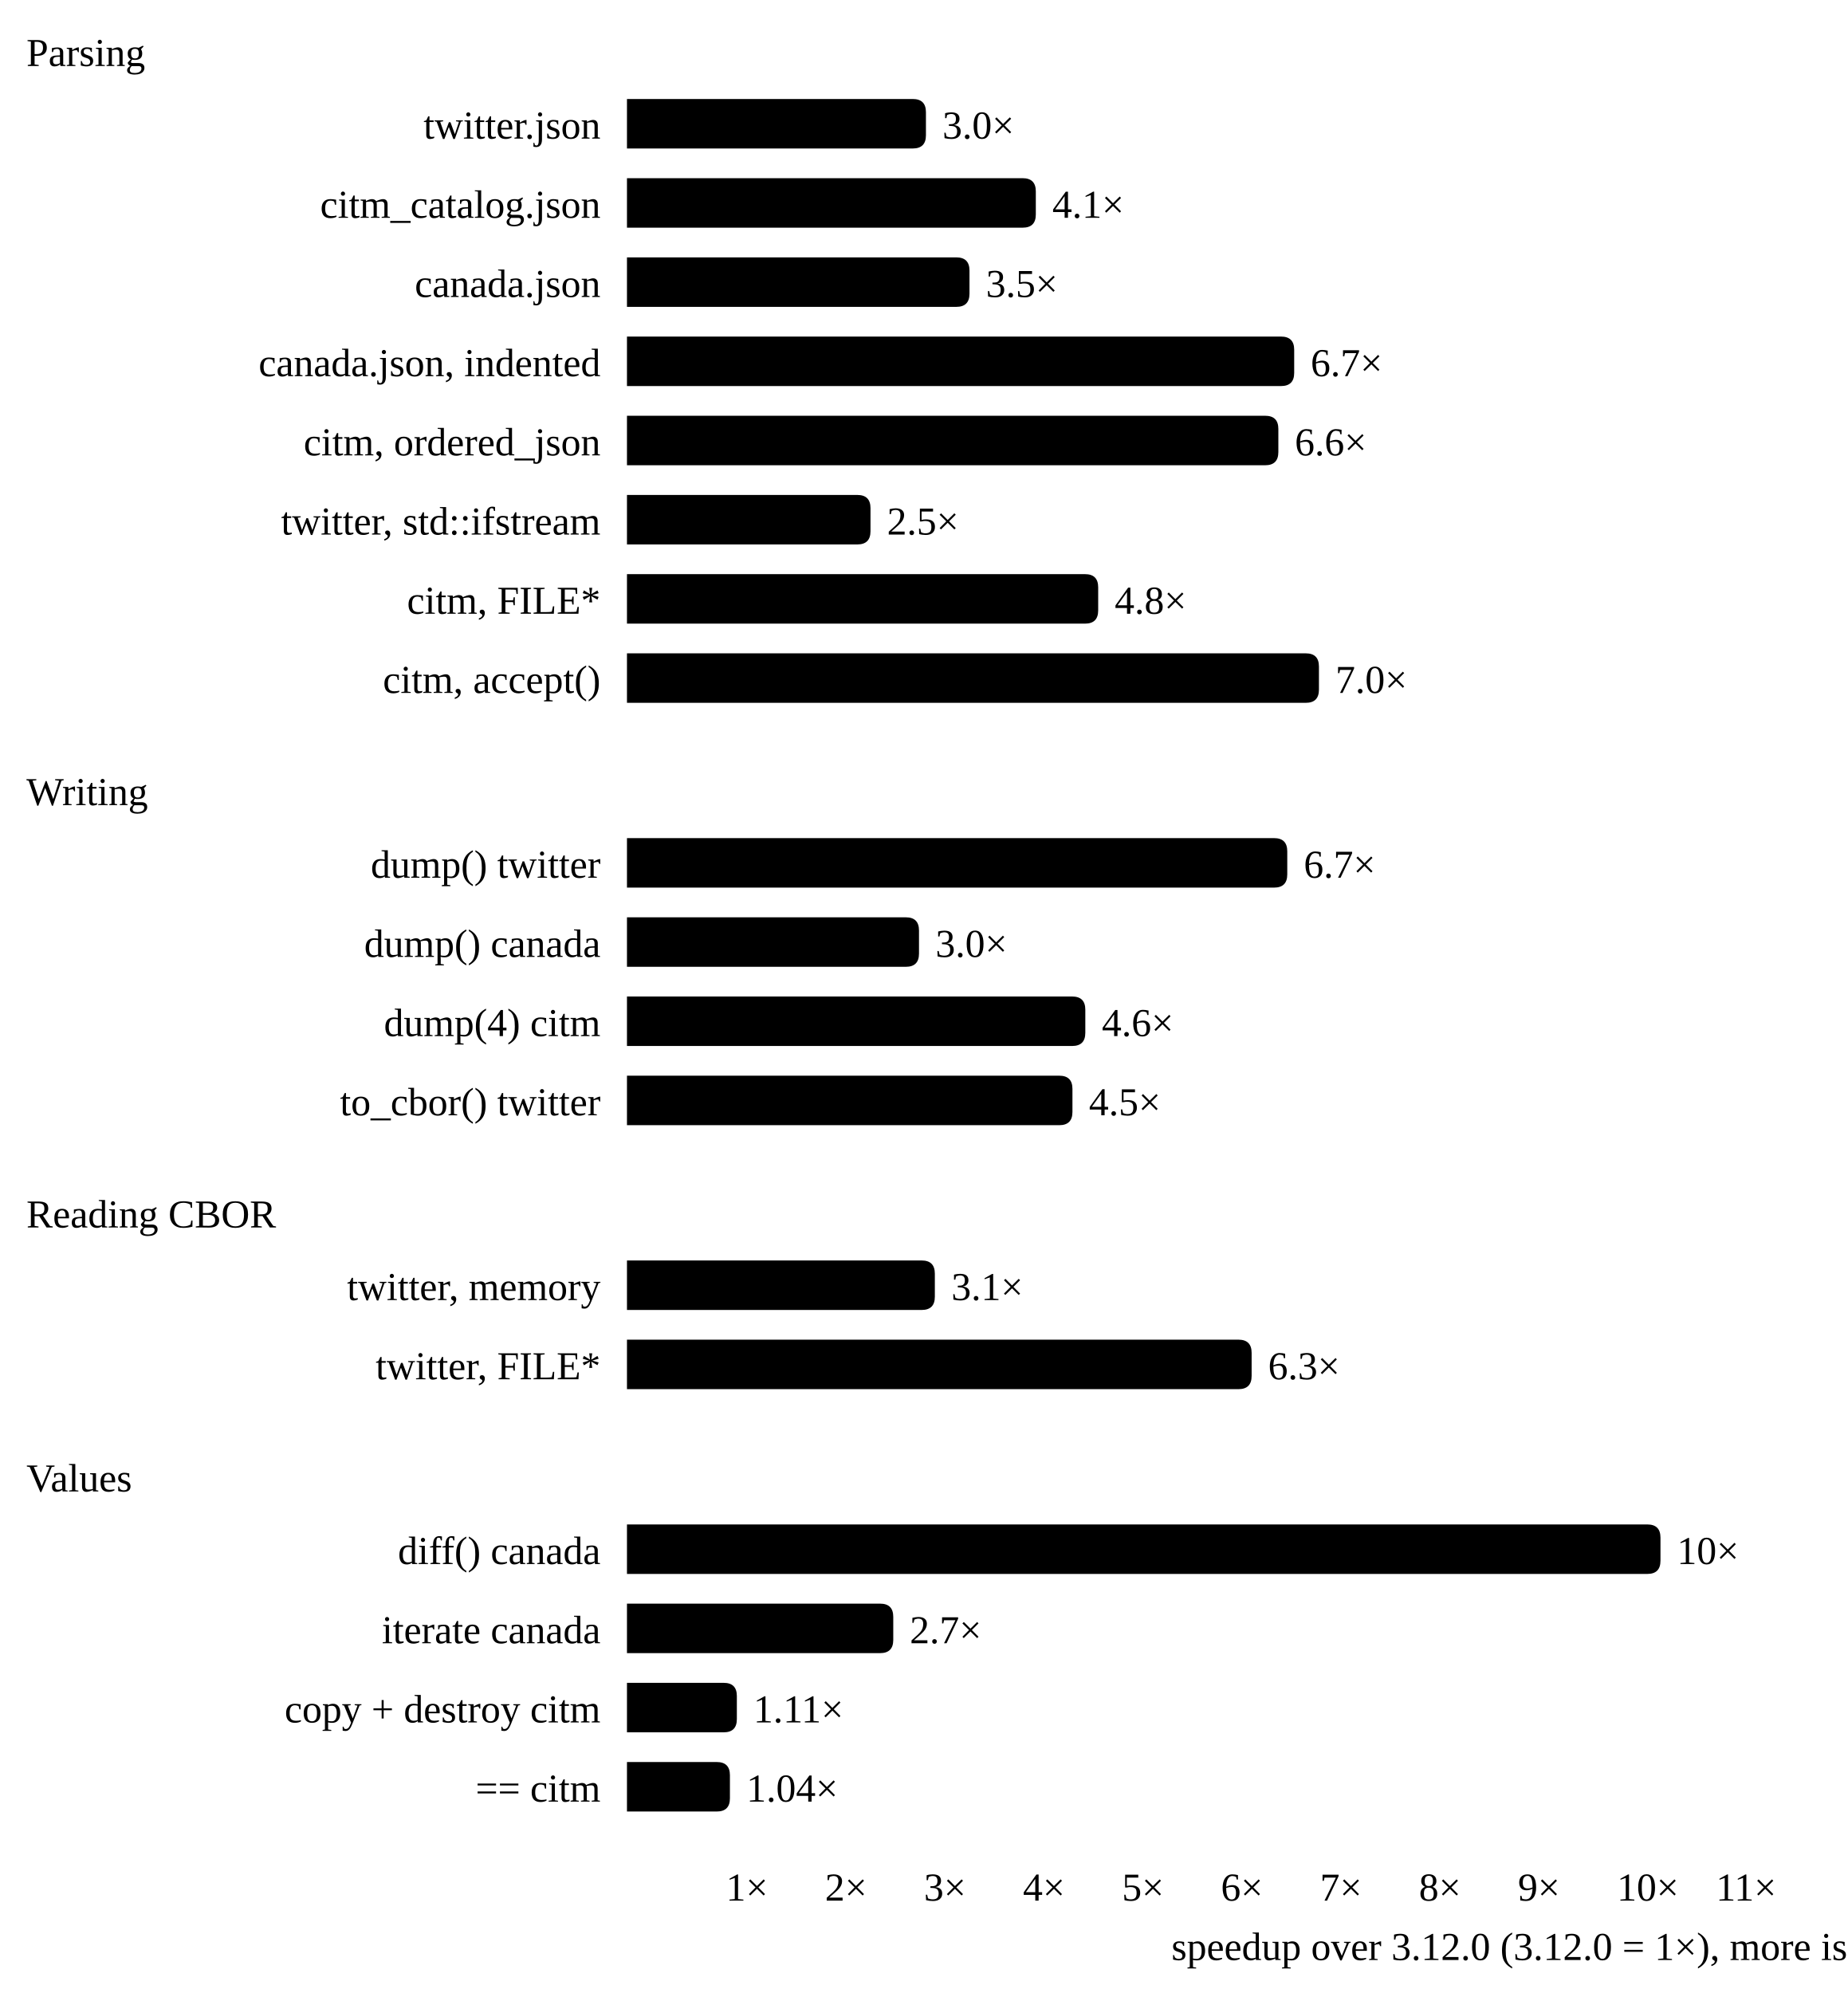
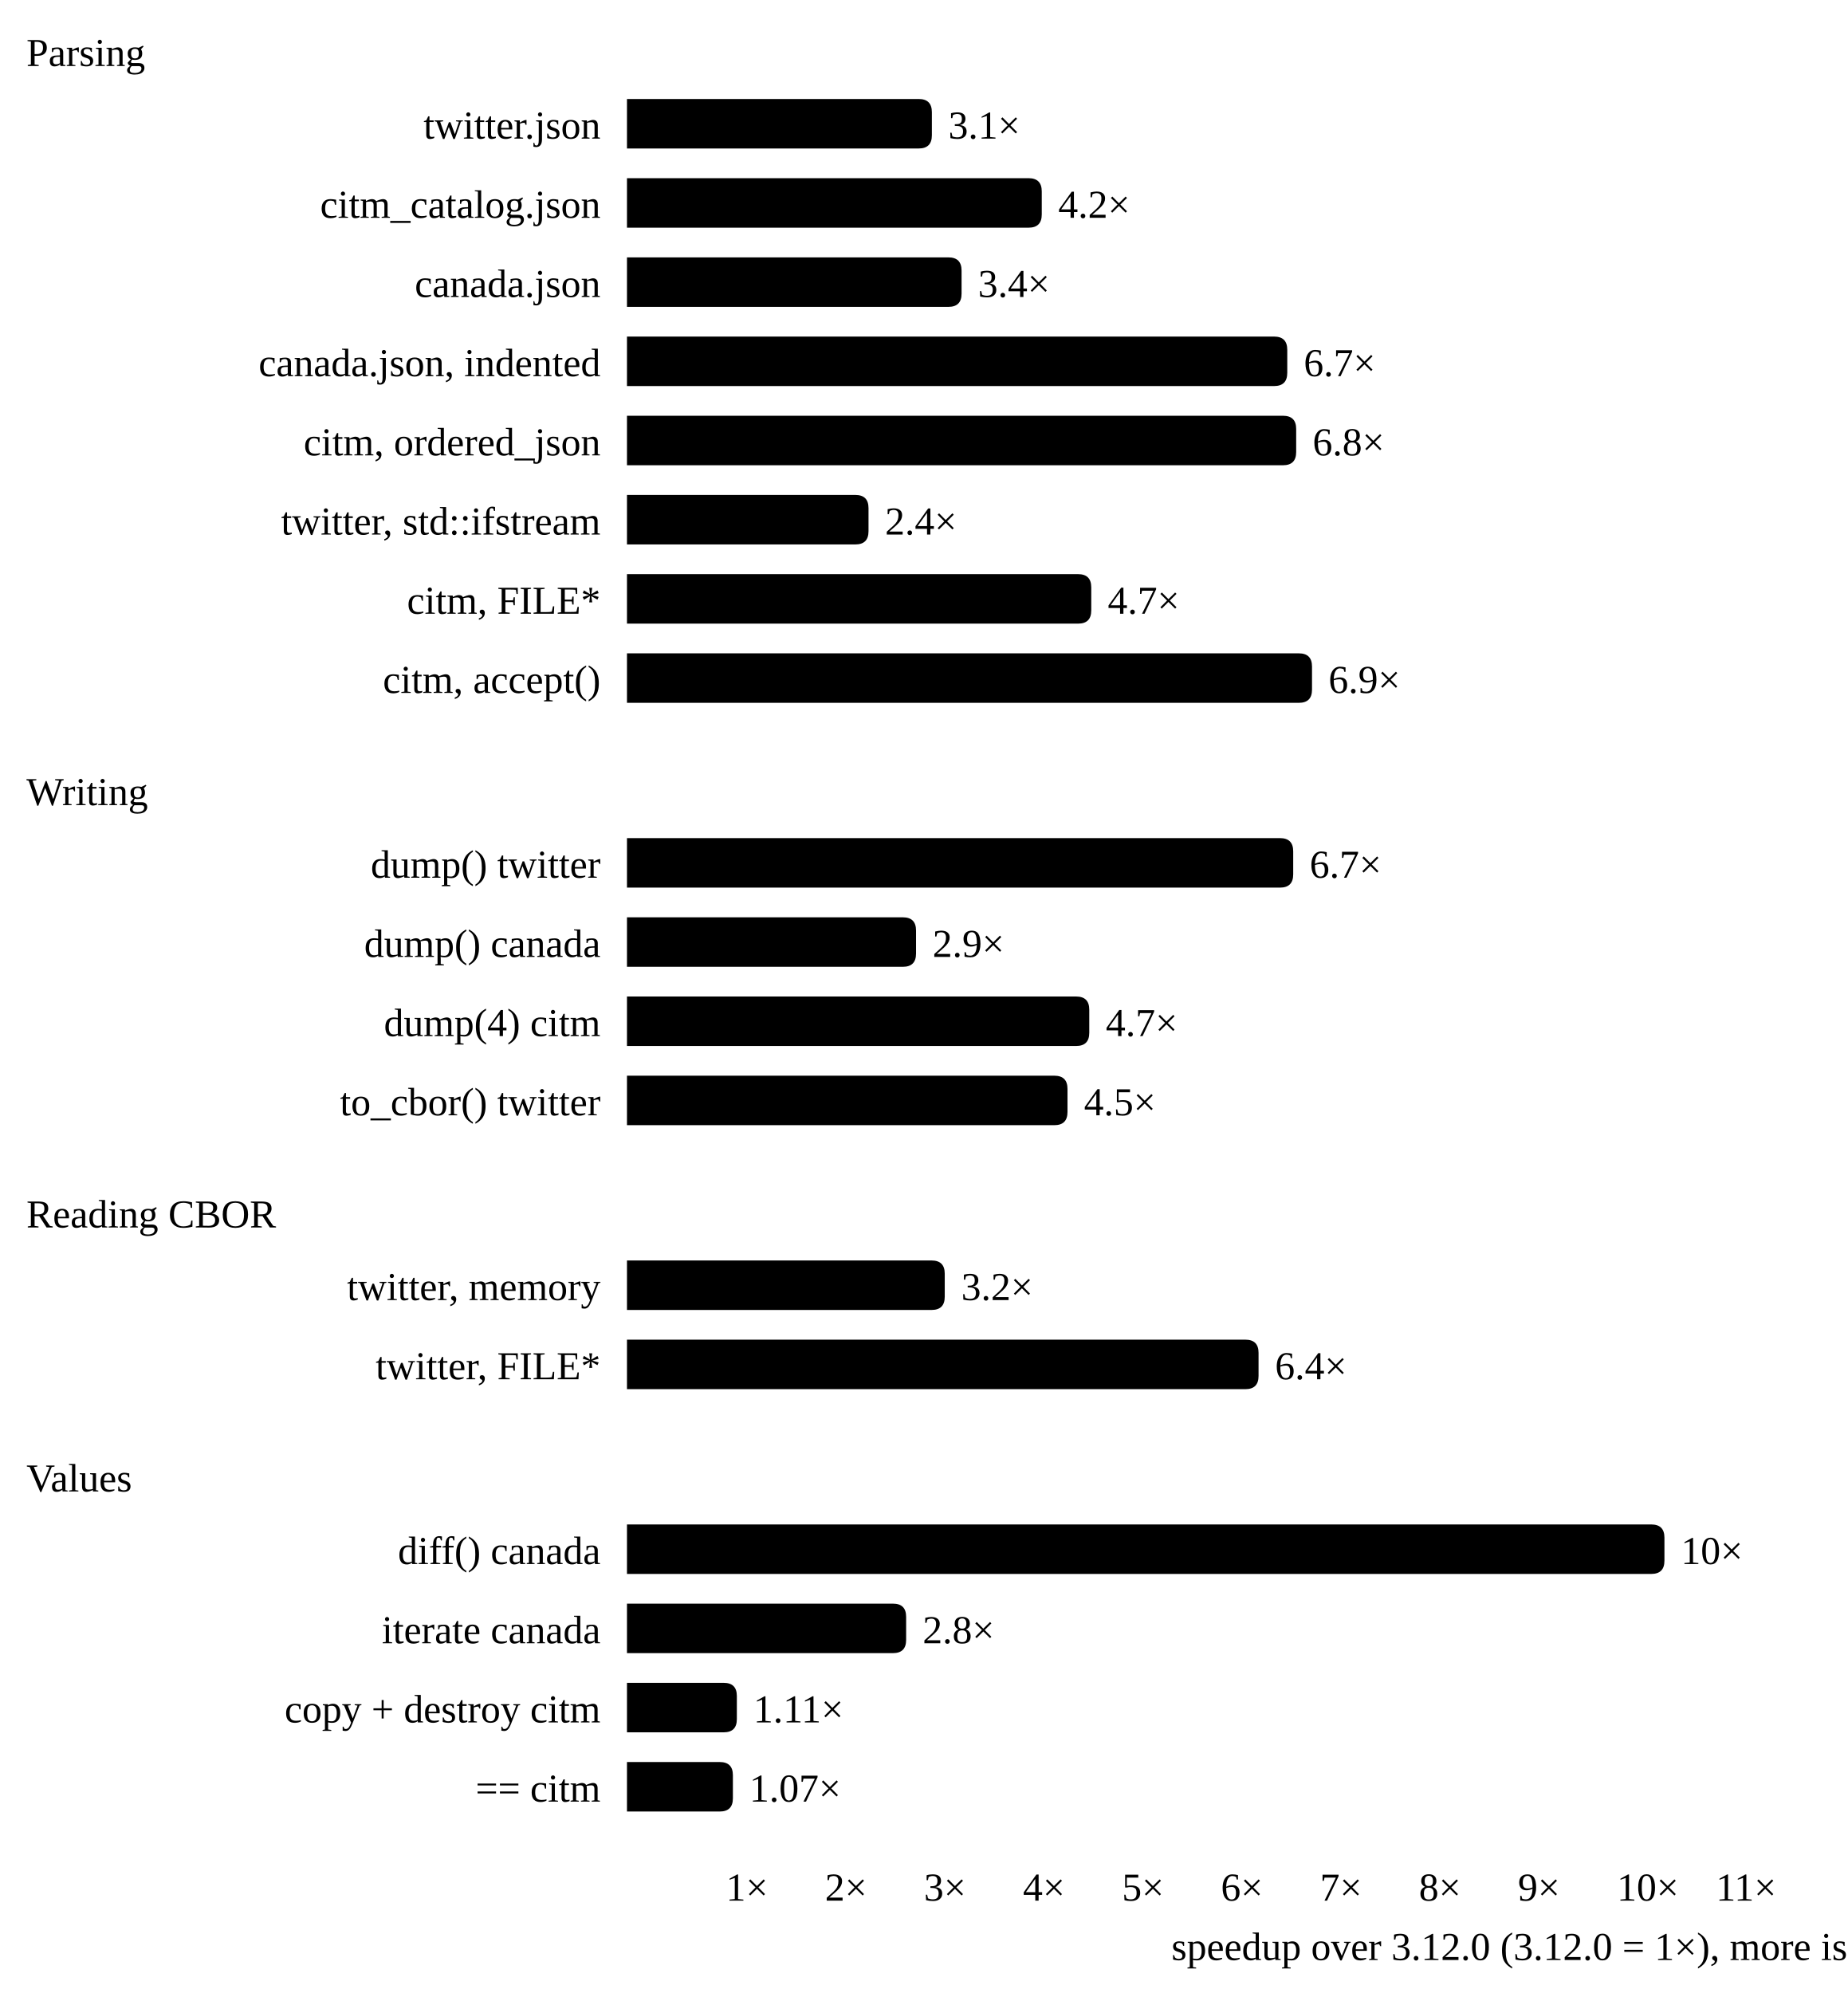
<svg xmlns="http://www.w3.org/2000/svg" class="nj-fig nj-charts nj-charts--blog" viewBox="0 0 560 604" role="img" aria-labelledby="nj-blog-overview nj-blog-overview-d">
  <text class="nj-charts-panel" x="8" y="20">Parsing</text>
  <text class="nj-charts-panel" x="8" y="244">Writing</text>
  <text class="nj-charts-panel" x="8" y="372">Reading C​BOR</text>
  <text class="nj-charts-panel" x="8" y="452">Values</text>
  <line class="nj-charts-grid" x1="220" y1="8" x2="220" y2="560" />
  <text class="nj-charts-tick" x="220" y="576">1×</text>
  <line class="nj-charts-grid" x1="250" y1="8" x2="250" y2="560" />
  <text class="nj-charts-tick" x="250" y="576">2×</text>
  <line class="nj-charts-grid" x1="280" y1="8" x2="280" y2="560" />
  <text class="nj-charts-tick" x="280" y="576">3×</text>
  <line class="nj-charts-grid" x1="310" y1="8" x2="310" y2="560" />
  <text class="nj-charts-tick" x="310" y="576">4×</text>
  <line class="nj-charts-grid" x1="340" y1="8" x2="340" y2="560" />
  <text class="nj-charts-tick" x="340" y="576">5×</text>
  <line class="nj-charts-grid" x1="370" y1="8" x2="370" y2="560" />
  <text class="nj-charts-tick" x="370" y="576">6×</text>
  <line class="nj-charts-grid" x1="400" y1="8" x2="400" y2="560" />
  <text class="nj-charts-tick" x="400" y="576">7×</text>
  <line class="nj-charts-grid" x1="430" y1="8" x2="430" y2="560" />
  <text class="nj-charts-tick" x="430" y="576">8×</text>
  <line class="nj-charts-grid" x1="460" y1="8" x2="460" y2="560" />
  <text class="nj-charts-tick" x="460" y="576">9×</text>
  <line class="nj-charts-grid" x1="490" y1="8" x2="490" y2="560" />
  <text class="nj-charts-tick" x="490" y="576">10×</text>
  <line class="nj-charts-grid" x1="520" y1="8" x2="520" y2="560" />
  <text class="nj-charts-tick" x="520" y="576">11×</text>
  <text class="nj-charts-rowlabel nj-charts-tick--r" x="182" y="42" text-anchor="end">twitter.json</text>
-   <path class="nj-charts-c1" d="M190 30 H276.6 Q280.6 30 280.6 34 V41 Q280.6 45 276.6 45 H190 Z" />
-   <text class="nj-charts-val" x="285.6" y="42">3.0×</text>
+   <path class="nj-charts-c1" d="M190 30 H278.4 Q282.4 30 282.4 34 V41 Q282.4 45 278.4 45 H190 Z" />
+   <text class="nj-charts-val" x="287.4" y="42">3.1×</text>
  <text class="nj-charts-rowlabel nj-charts-tick--r" x="182" y="66" text-anchor="end">citm_catalog.json</text>
-   <path class="nj-charts-c1" d="M190 54 H309.9 Q313.9 54 313.9 58 V65 Q313.9 69 309.9 69 H190 Z" />
-   <text class="nj-charts-val" x="318.9" y="66">4.1×</text>
+   <path class="nj-charts-c1" d="M190 54 H311.7 Q315.7 54 315.7 58 V65 Q315.7 69 311.7 69 H190 Z" />
+   <text class="nj-charts-val" x="320.7" y="66">4.2×</text>
  <text class="nj-charts-rowlabel nj-charts-tick--r" x="182" y="90" text-anchor="end">canada.json</text>
-   <path class="nj-charts-c1" d="M190 78 H289.8 Q293.8 78 293.8 82 V89 Q293.8 93 289.8 93 H190 Z" />
-   <text class="nj-charts-val" x="298.8" y="90">3.5×</text>
+   <path class="nj-charts-c1" d="M190 78 H287.4 Q291.4 78 291.4 82 V89 Q291.4 93 287.4 93 H190 Z" />
+   <text class="nj-charts-val" x="296.4" y="90">3.4×</text>
  <text class="nj-charts-rowlabel nj-charts-tick--r" x="182" y="114" text-anchor="end">canada.json, indented</text>
-   <path class="nj-charts-c1" d="M190 102 H388.2 Q392.2 102 392.2 106 V113 Q392.2 117 388.2 117 H190 Z" />
-   <text class="nj-charts-val" x="397.2" y="114">6.7×</text>
+   <path class="nj-charts-c1" d="M190 102 H386.1 Q390.1 102 390.1 106 V113 Q390.1 117 386.1 117 H190 Z" />
+   <text class="nj-charts-val" x="395.1" y="114">6.7×</text>
  <text class="nj-charts-rowlabel nj-charts-tick--r" x="182" y="138" text-anchor="end">citm, ordered_json</text>
-   <path class="nj-charts-c1" d="M190 126 H383.4 Q387.4 126 387.4 130 V137 Q387.4 141 383.4 141 H190 Z" />
-   <text class="nj-charts-val" x="392.4" y="138">6.6×</text>
+   <path class="nj-charts-c1" d="M190 126 H388.8 Q392.8 126 392.8 130 V137 Q392.8 141 388.8 141 H190 Z" />
+   <text class="nj-charts-val" x="397.8" y="138">6.8×</text>
  <text class="nj-charts-rowlabel nj-charts-tick--r" x="182" y="162" text-anchor="end">twitter, std::ifstream</text>
-   <path class="nj-charts-c1" d="M190 150 H259.8 Q263.8 150 263.8 154 V161 Q263.8 165 259.8 165 H190 Z" />
-   <text class="nj-charts-val" x="268.8" y="162">2.5×</text>
+   <path class="nj-charts-c1" d="M190 150 H259.2 Q263.2 150 263.2 154 V161 Q263.2 165 259.2 165 H190 Z" />
+   <text class="nj-charts-val" x="268.2" y="162">2.4×</text>
  <text class="nj-charts-rowlabel nj-charts-tick--r" x="182" y="186" text-anchor="end">citm, FILE*</text>
-   <path class="nj-charts-c1" d="M190 174 H328.8 Q332.8 174 332.8 178 V185 Q332.8 189 328.8 189 H190 Z" />
-   <text class="nj-charts-val" x="337.8" y="186">4.8×</text>
+   <path class="nj-charts-c1" d="M190 174 H326.7 Q330.7 174 330.7 178 V185 Q330.7 189 326.7 189 H190 Z" />
+   <text class="nj-charts-val" x="335.7" y="186">4.7×</text>
  <text class="nj-charts-rowlabel nj-charts-tick--r" x="182" y="210" text-anchor="end">citm, accept()</text>
-   <path class="nj-charts-c1" d="M190 198 H395.7 Q399.7 198 399.7 202 V209 Q399.7 213 395.7 213 H190 Z" />
-   <text class="nj-charts-val" x="404.7" y="210">7.0×</text>
+   <path class="nj-charts-c1" d="M190 198 H393.6 Q397.6 198 397.6 202 V209 Q397.6 213 393.6 213 H190 Z" />
+   <text class="nj-charts-val" x="402.6" y="210">6.9×</text>
  <text class="nj-charts-rowlabel nj-charts-tick--r" x="182" y="266" text-anchor="end">dump() twitter</text>
-   <path class="nj-charts-c1" d="M190 254 H386.1 Q390.1 254 390.1 258 V265 Q390.1 269 386.1 269 H190 Z" />
-   <text class="nj-charts-val" x="395.1" y="266">6.7×</text>
+   <path class="nj-charts-c1" d="M190 254 H387.9 Q391.9 254 391.9 258 V265 Q391.9 269 387.9 269 H190 Z" />
+   <text class="nj-charts-val" x="396.9" y="266">6.7×</text>
  <text class="nj-charts-rowlabel nj-charts-tick--r" x="182" y="290" text-anchor="end">dump() canada</text>
-   <path class="nj-charts-c1" d="M190 278 H274.5 Q278.5 278 278.5 282 V289 Q278.5 293 274.5 293 H190 Z" />
-   <text class="nj-charts-val" x="283.5" y="290">3.0×</text>
+   <path class="nj-charts-c1" d="M190 278 H273.6 Q277.6 278 277.6 282 V289 Q277.6 293 273.6 293 H190 Z" />
+   <text class="nj-charts-val" x="282.6" y="290">2.9×</text>
  <text class="nj-charts-rowlabel nj-charts-tick--r" x="182" y="314" text-anchor="end">dump(4) citm</text>
-   <path class="nj-charts-c1" d="M190 302 H324.9 Q328.9 302 328.9 306 V313 Q328.9 317 324.9 317 H190 Z" />
-   <text class="nj-charts-val" x="333.9" y="314">4.6×</text>
+   <path class="nj-charts-c1" d="M190 302 H326.1 Q330.1 302 330.1 306 V313 Q330.1 317 326.1 317 H190 Z" />
+   <text class="nj-charts-val" x="335.1" y="314">4.7×</text>
  <text class="nj-charts-rowlabel nj-charts-tick--r" x="182" y="338" text-anchor="end">to_cbor() twitter</text>
-   <path class="nj-charts-c1" d="M190 326 H321 Q325 326 325 330 V337 Q325 341 321 341 H190 Z" />
-   <text class="nj-charts-val" x="330" y="338">4.5×</text>
+   <path class="nj-charts-c1" d="M190 326 H319.5 Q323.5 326 323.5 330 V337 Q323.5 341 319.5 341 H190 Z" />
+   <text class="nj-charts-val" x="328.5" y="338">4.5×</text>
  <text class="nj-charts-rowlabel nj-charts-tick--r" x="182" y="394" text-anchor="end">twitter, memory</text>
-   <path class="nj-charts-c1" d="M190 382 H279.3 Q283.3 382 283.3 386 V393 Q283.3 397 279.3 397 H190 Z" />
-   <text class="nj-charts-val" x="288.3" y="394">3.1×</text>
+   <path class="nj-charts-c1" d="M190 382 H282.3 Q286.3 382 286.3 386 V393 Q286.3 397 282.3 397 H190 Z" />
+   <text class="nj-charts-val" x="291.3" y="394">3.2×</text>
  <text class="nj-charts-rowlabel nj-charts-tick--r" x="182" y="418" text-anchor="end">twitter, FILE*</text>
-   <path class="nj-charts-c1" d="M190 406 H375.3 Q379.3 406 379.3 410 V417 Q379.3 421 375.3 421 H190 Z" />
-   <text class="nj-charts-val" x="384.3" y="418">6.3×</text>
+   <path class="nj-charts-c1" d="M190 406 H377.4 Q381.4 406 381.4 410 V417 Q381.4 421 377.4 421 H190 Z" />
+   <text class="nj-charts-val" x="386.4" y="418">6.4×</text>
  <text class="nj-charts-rowlabel nj-charts-tick--r" x="182" y="474" text-anchor="end">diff() canada</text>
-   <path class="nj-charts-c1" d="M190 462 H499.2 Q503.2 462 503.2 466 V473 Q503.2 477 499.2 477 H190 Z" />
-   <text class="nj-charts-val" x="508.2" y="474">10×</text>
+   <path class="nj-charts-c1" d="M190 462 H500.4 Q504.4 462 504.4 466 V473 Q504.4 477 500.4 477 H190 Z" />
+   <text class="nj-charts-val" x="509.4" y="474">10×</text>
  <text class="nj-charts-rowlabel nj-charts-tick--r" x="182" y="498" text-anchor="end">iterate canada</text>
-   <path class="nj-charts-c1" d="M190 486 H266.7 Q270.7 486 270.7 490 V497 Q270.7 501 266.7 501 H190 Z" />
-   <text class="nj-charts-val" x="275.7" y="498">2.7×</text>
+   <path class="nj-charts-c1" d="M190 486 H270.6 Q274.6 486 274.6 490 V497 Q274.6 501 270.6 501 H190 Z" />
+   <text class="nj-charts-val" x="279.6" y="498">2.8×</text>
  <text class="nj-charts-rowlabel nj-charts-tick--r" x="182" y="522" text-anchor="end">copy + destroy citm</text>
  <path class="nj-charts-c1" d="M190 510 H219.3 Q223.3 510 223.3 514 V521 Q223.3 525 219.3 525 H190 Z" />
  <text class="nj-charts-val" x="228.3" y="522">1.11×</text>
  <text class="nj-charts-rowlabel nj-charts-tick--r" x="182" y="546" text-anchor="end">== citm</text>
-   <path class="nj-charts-c1" d="M190 534 H217.2 Q221.2 534 221.2 538 V545 Q221.2 549 217.2 549 H190 Z" />
-   <text class="nj-charts-val" x="226.2" y="546">1.04×</text>
+   <path class="nj-charts-c1" d="M190 534 H218.1 Q222.1 534 222.1 538 V545 Q222.1 549 218.1 549 H190 Z" />
+   <text class="nj-charts-val" x="227.1" y="546">1.07×</text>
  <line class="nj-charts-ref" x1="220" y1="8" x2="220" y2="560" />
  <line class="nj-charts-zero" x1="190" y1="8" x2="190" y2="560" />
  <text class="nj-charts-tick" x="355" y="594">speedup over 3.12.0 (3.12.0 = 1×), more is better</text>
</svg>
